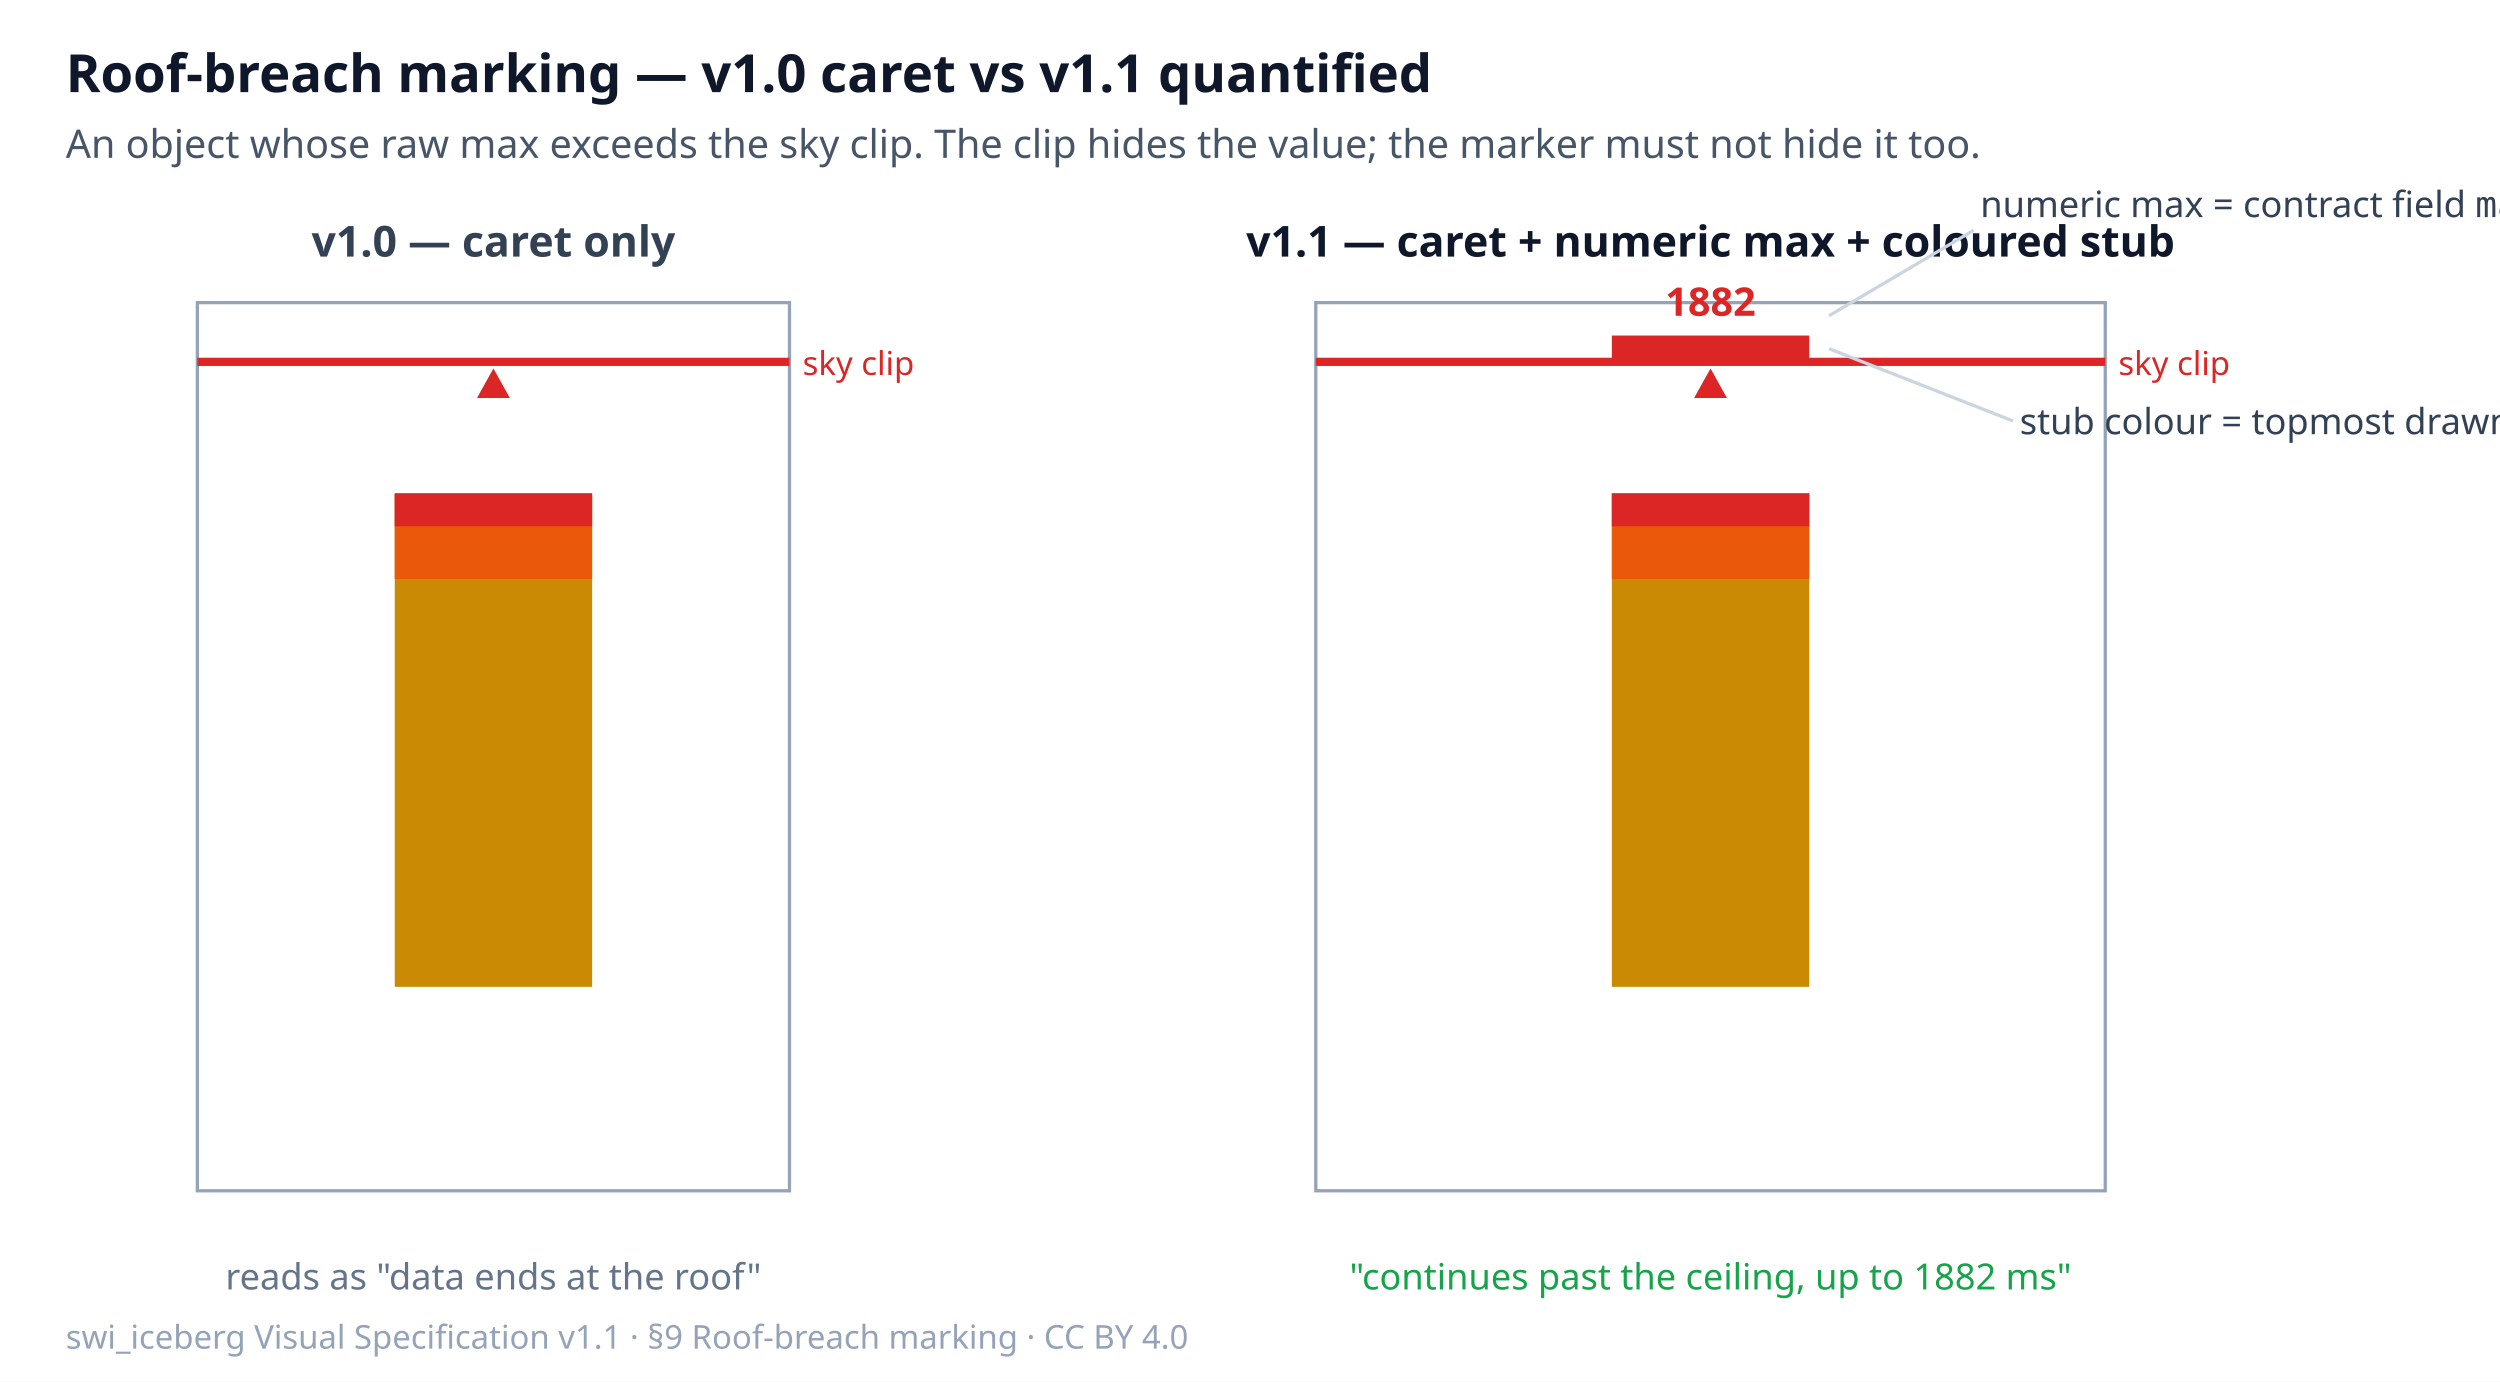
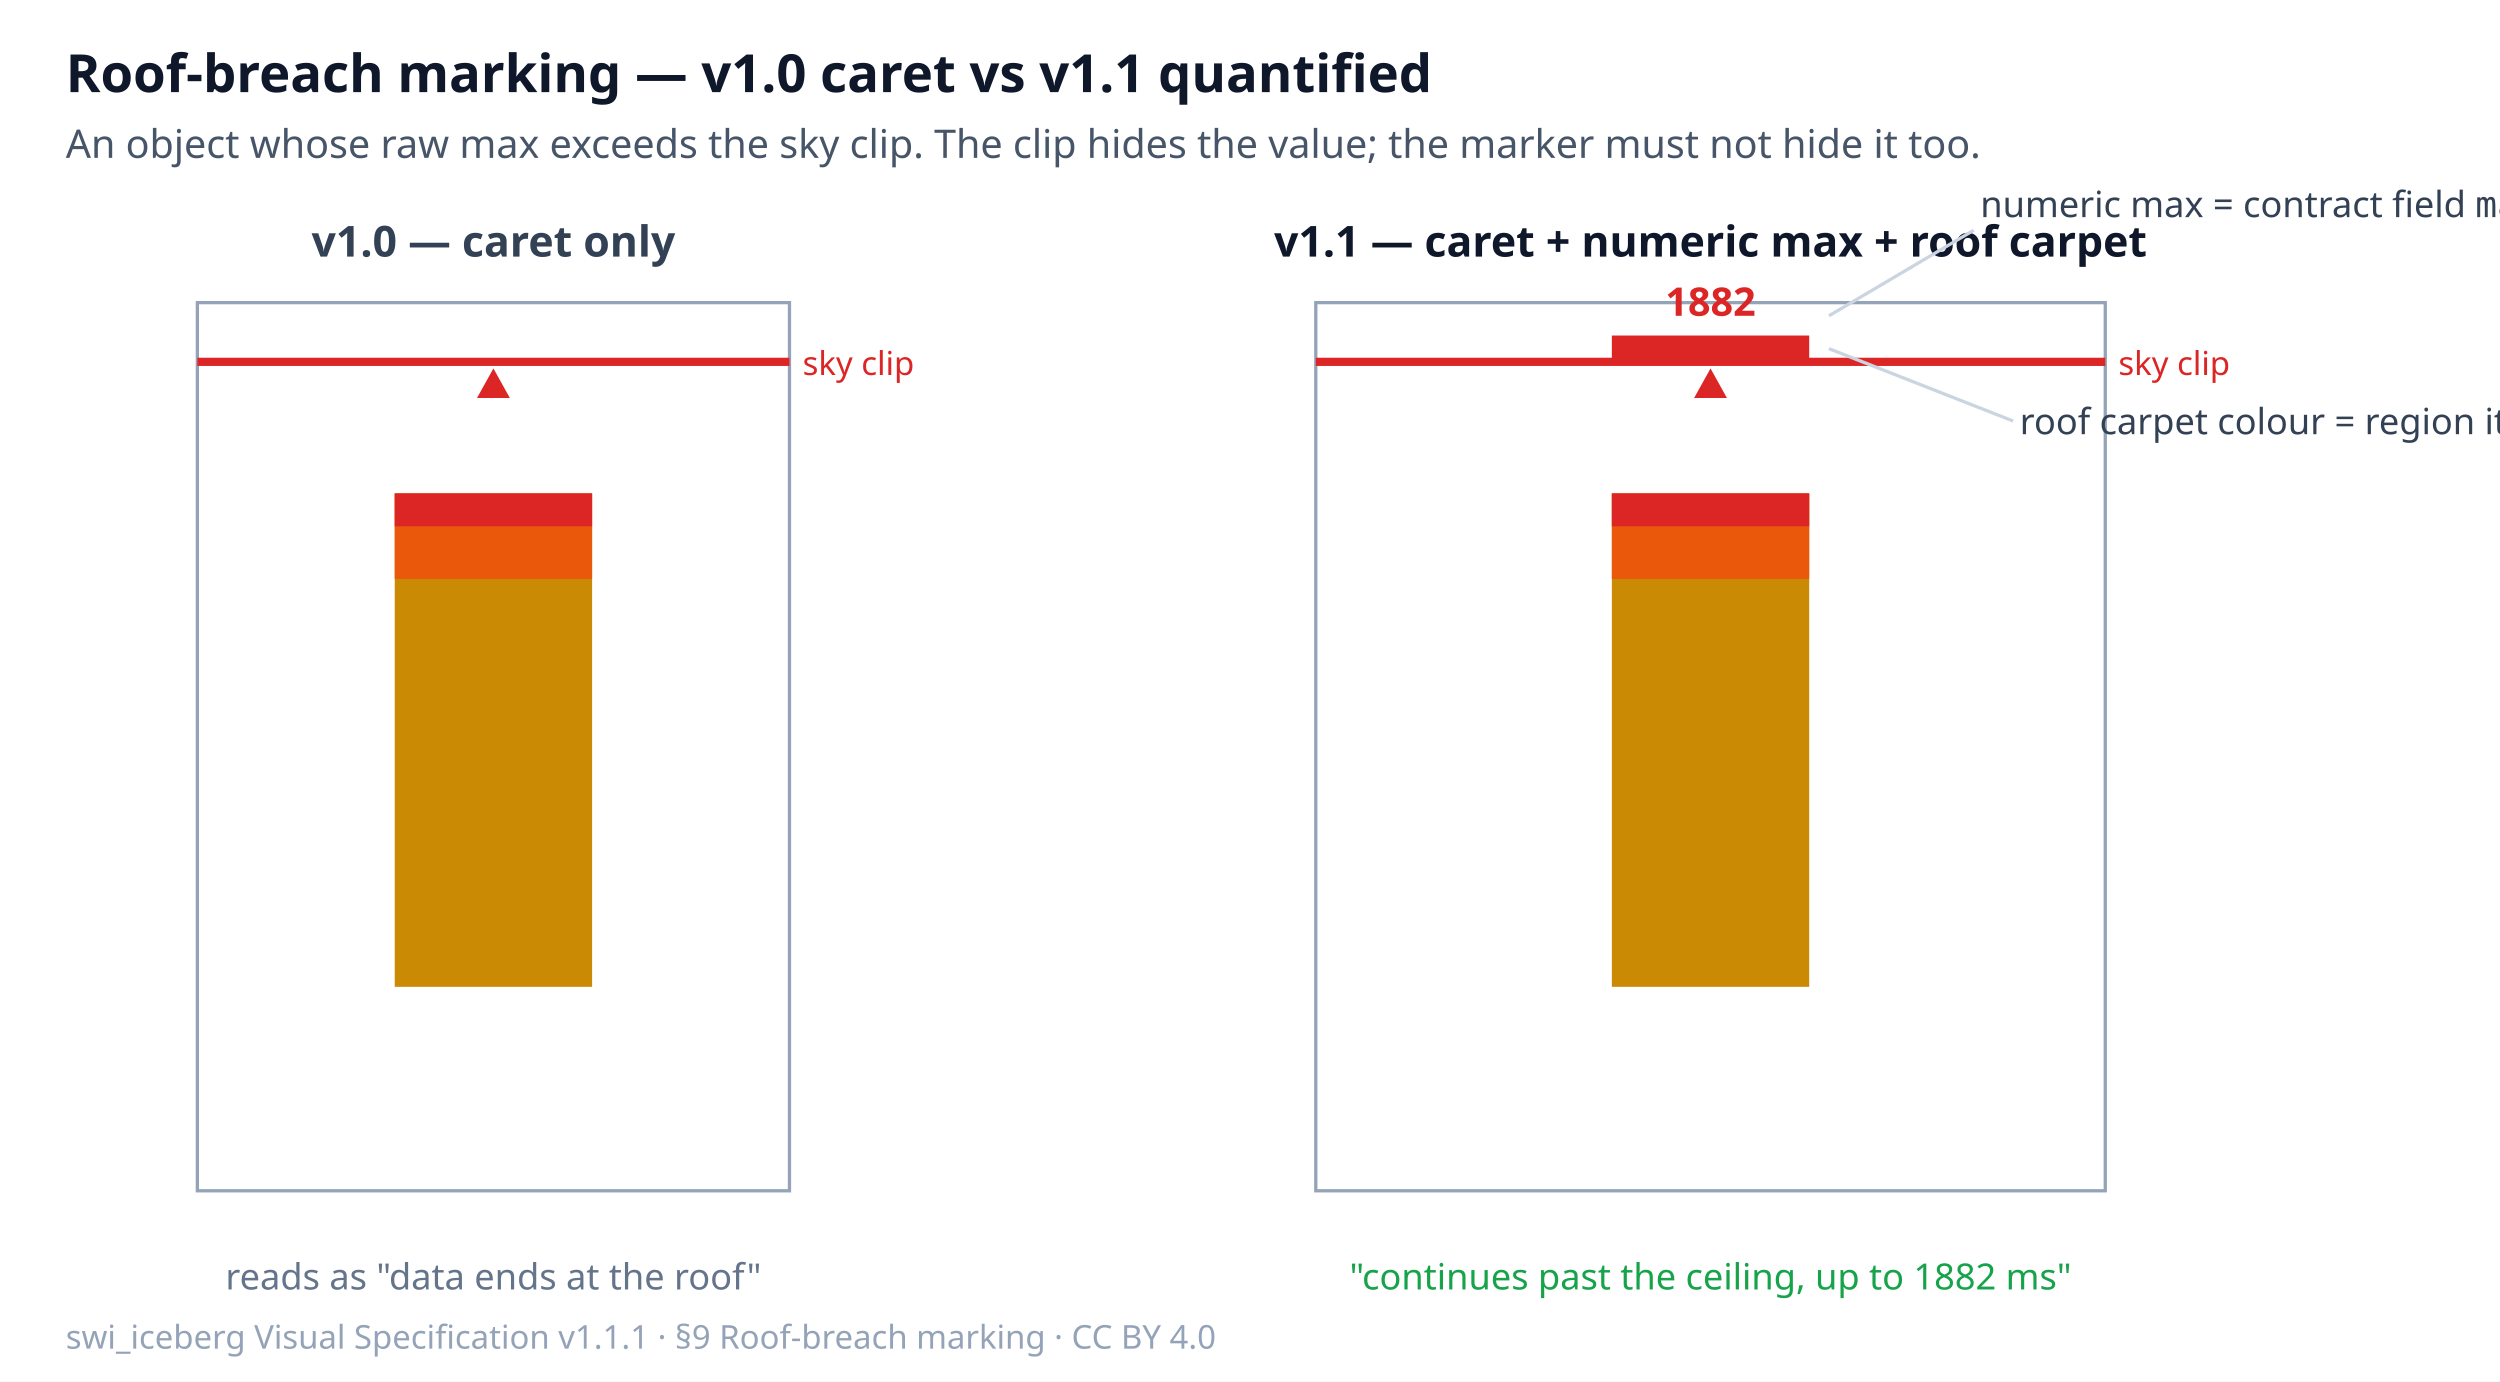
<svg xmlns="http://www.w3.org/2000/svg" width="760" height="420" viewBox="0 0 760 420" font-family="ui-sans-serif, system-ui, sans-serif">
  <rect x="0" y="0" width="760" height="420" fill="#ffffff" />
  <text x="20" y="28" font-size="16" font-weight="700" fill="#0f172a">Roof-breach marking — v1.0 caret vs v1.1 quantified</text>
  <text x="20" y="48" font-size="12" fill="#475569">An object whose raw max exceeds the sky clip. The clip hides the value; the marker must not hide it too.</text>
  <g>
    <text x="150" y="78" font-size="13" font-weight="600" fill="#334155" text-anchor="middle">v1.0 — caret only</text>
    <rect x="60" y="92" width="180" height="270" fill="none" stroke="#94a3b8" />
    <line x1="60" y1="110" x2="240" y2="110" stroke="#dc2626" stroke-width="2.5" />
    <text x="244" y="114" font-size="10" fill="#dc2626">sky clip</text>
    <rect x="120" y="150" width="60" height="150" fill="#ca8a04" />
    <rect x="120" y="150" width="60" height="26" fill="#ea580c" />
    <rect x="120" y="150" width="60" height="10" fill="#dc2626" />
    <path d="M 150 112 l -5 9 l 10 0 z" fill="#dc2626" />
    <text x="150" y="392" font-size="11" fill="#64748b" text-anchor="middle">reads as "data ends at the roof"</text>
  </g>
  <g>
-     <text x="520" y="78" font-size="13" font-weight="600" fill="#0f172a" text-anchor="middle">v1.1 — caret + numeric max + coloured stub</text>
+     <text x="520" y="78" font-size="13" font-weight="600" fill="#0f172a" text-anchor="middle">v1.1 — caret + numeric max + roof carpet</text>
    <rect x="400" y="92" width="240" height="270" fill="none" stroke="#94a3b8" />
    <line x1="400" y1="110" x2="640" y2="110" stroke="#dc2626" stroke-width="2.5" />
    <text x="644" y="114" font-size="10" fill="#dc2626">sky clip</text>
    <rect x="490" y="150" width="60" height="150" fill="#ca8a04" />
    <rect x="490" y="150" width="60" height="26" fill="#ea580c" />
    <rect x="490" y="150" width="60" height="10" fill="#dc2626" />
    <rect x="490" y="102" width="60" height="8" fill="#dc2626" />
    <path d="M 520 112 l -5 9 l 10 0 z" fill="#dc2626" />
    <text x="520" y="96" font-size="12" font-weight="700" fill="#dc2626" text-anchor="middle">1882</text>
    <text x="520" y="392" font-size="11" fill="#16a34a" text-anchor="middle">"continues past the ceiling, up to 1882 ms"</text>
  </g>
  <g font-size="11" fill="#334155">
    <line x1="556" y1="96" x2="600" y2="70" stroke="#cbd5e1" />
    <text x="602" y="66">numeric max = contract field <tspan font-family="monospace">max</tspan>
    </text>
    <line x1="556" y1="106" x2="612" y2="128" stroke="#cbd5e1" />
-     <text x="614" y="132">stub colour = topmost drawn band</text>
+     <text x="614" y="132">roof carpet colour = region it denotes</text>
  </g>
-   <text x="20" y="410" font-size="10" fill="#94a3b8">swi_iceberg Visual Specification v1.1 · §9 Roof-breach marking · CC BY 4.0</text>
+   <text x="20" y="410" font-size="10" fill="#94a3b8">swi_iceberg Visual Specification v1.1.1 · §9 Roof-breach marking · CC BY 4.0</text>
</svg>
